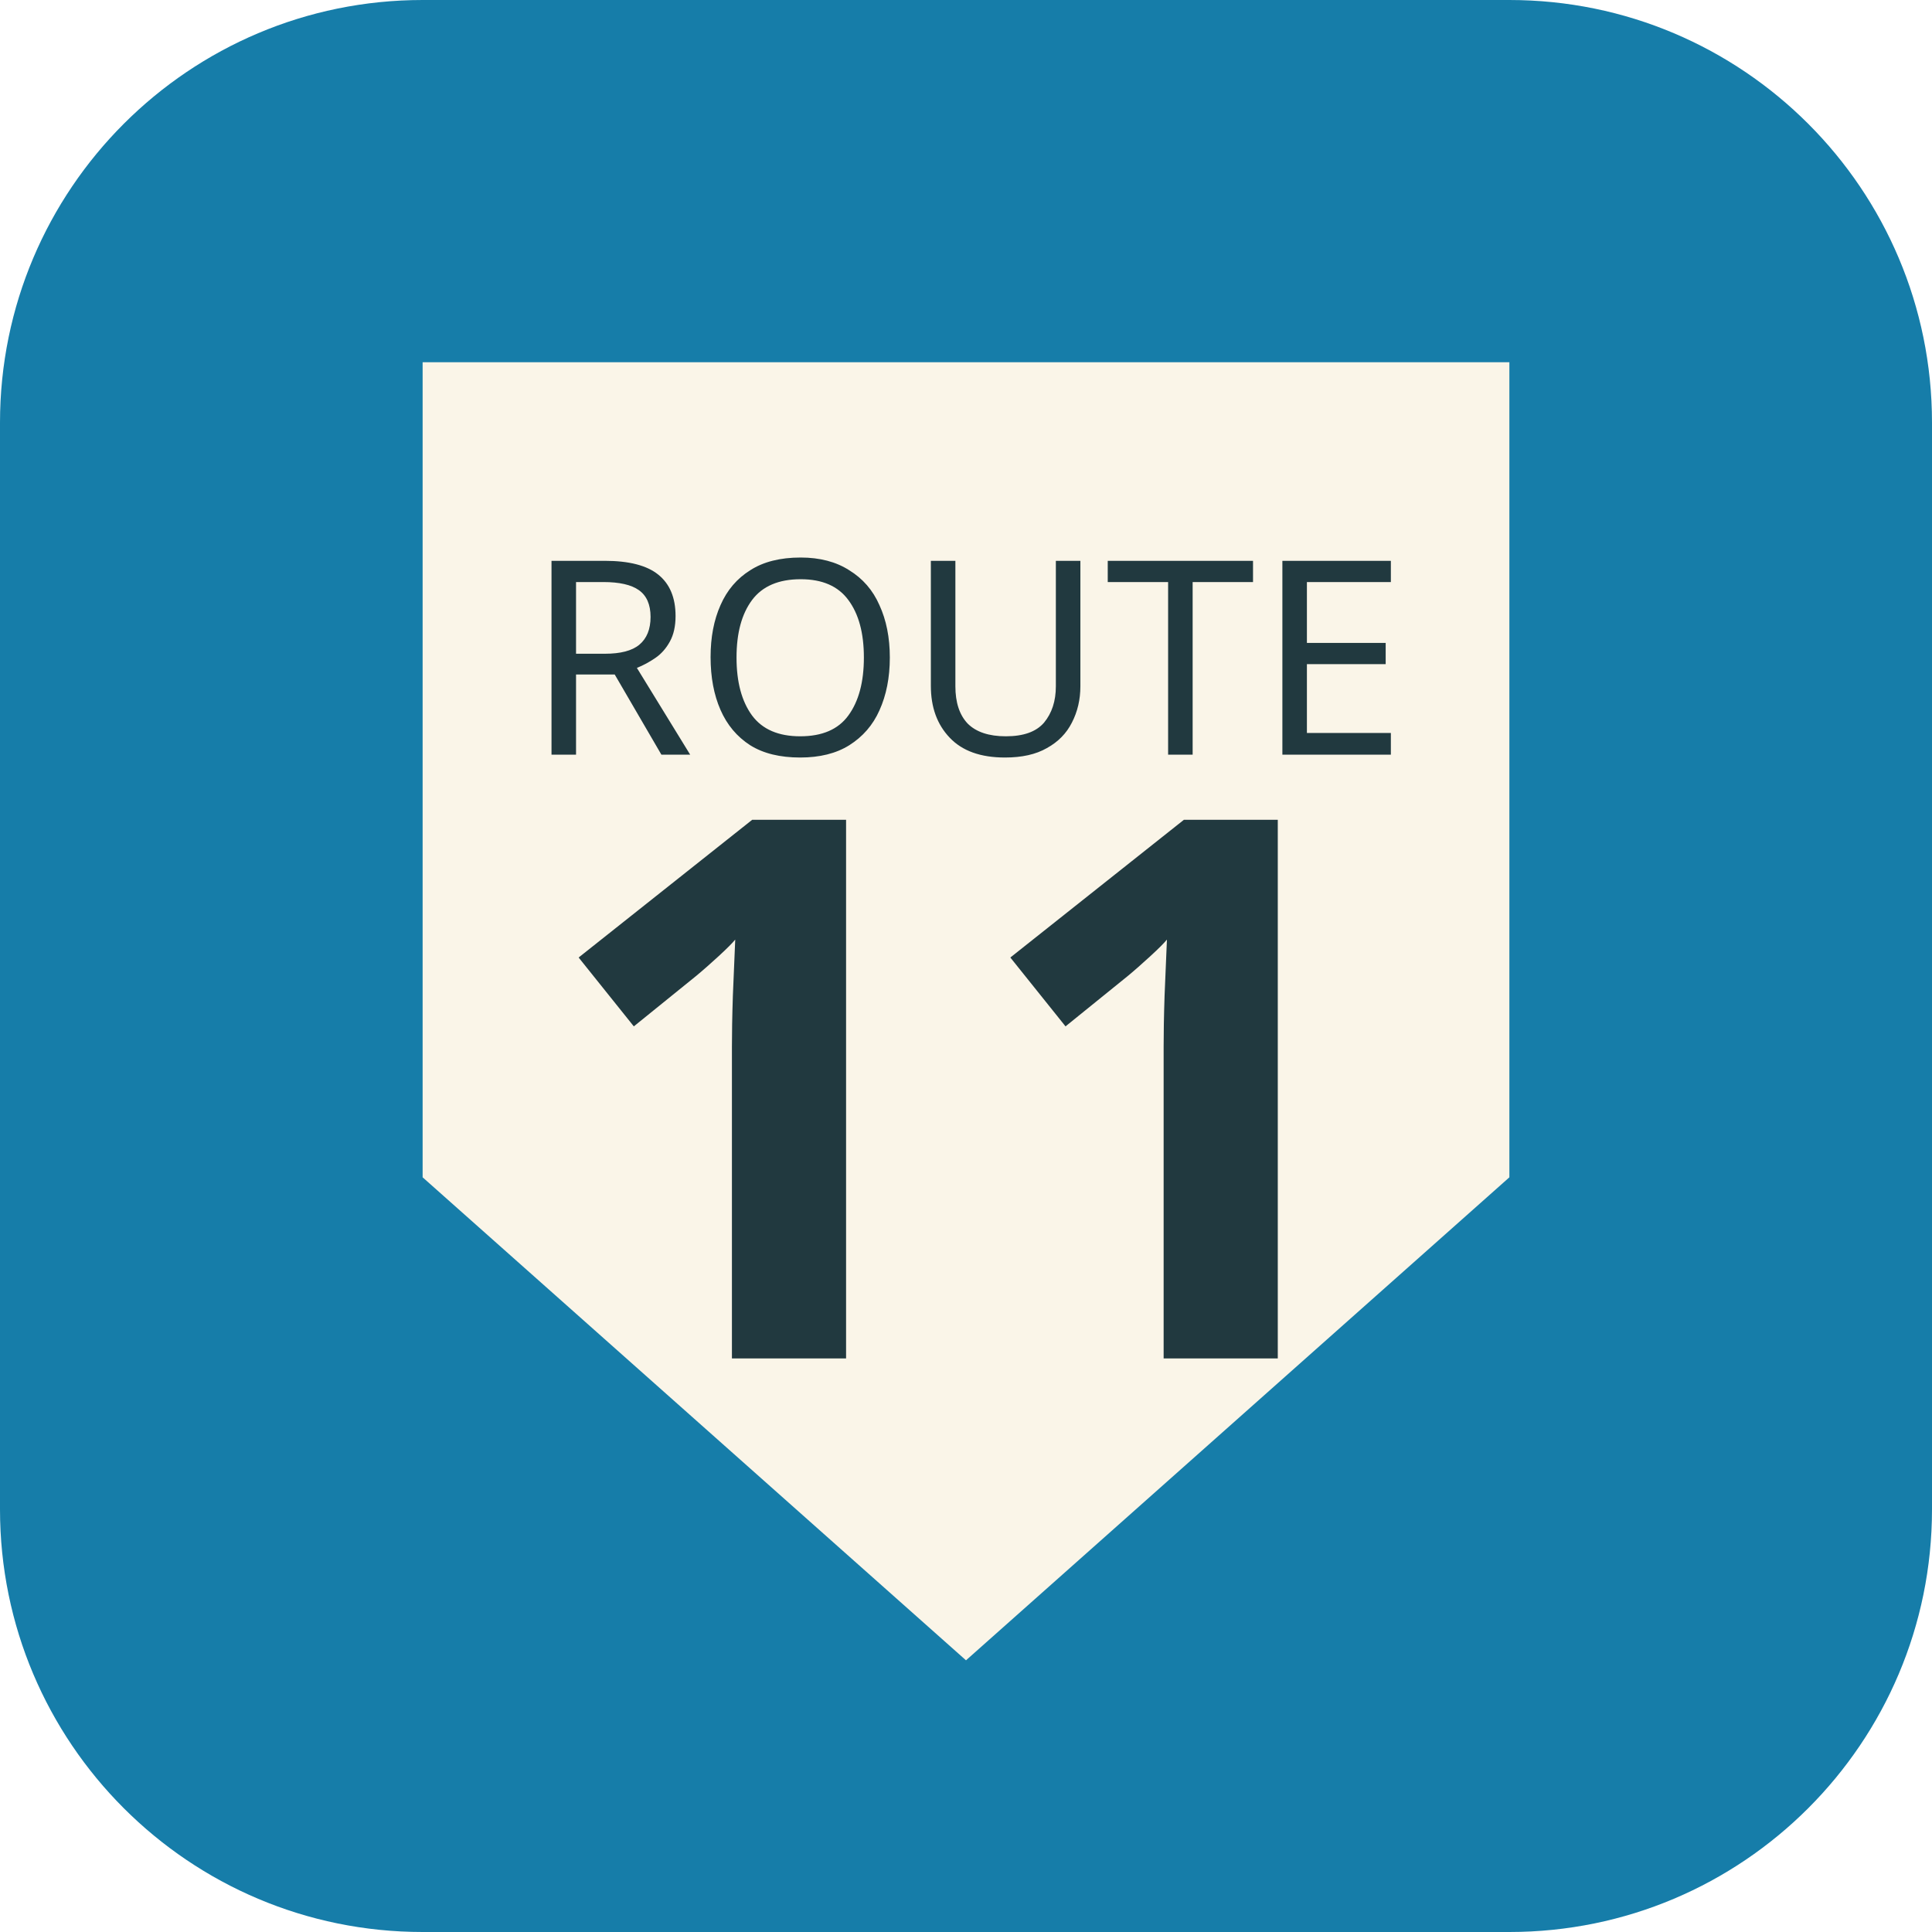
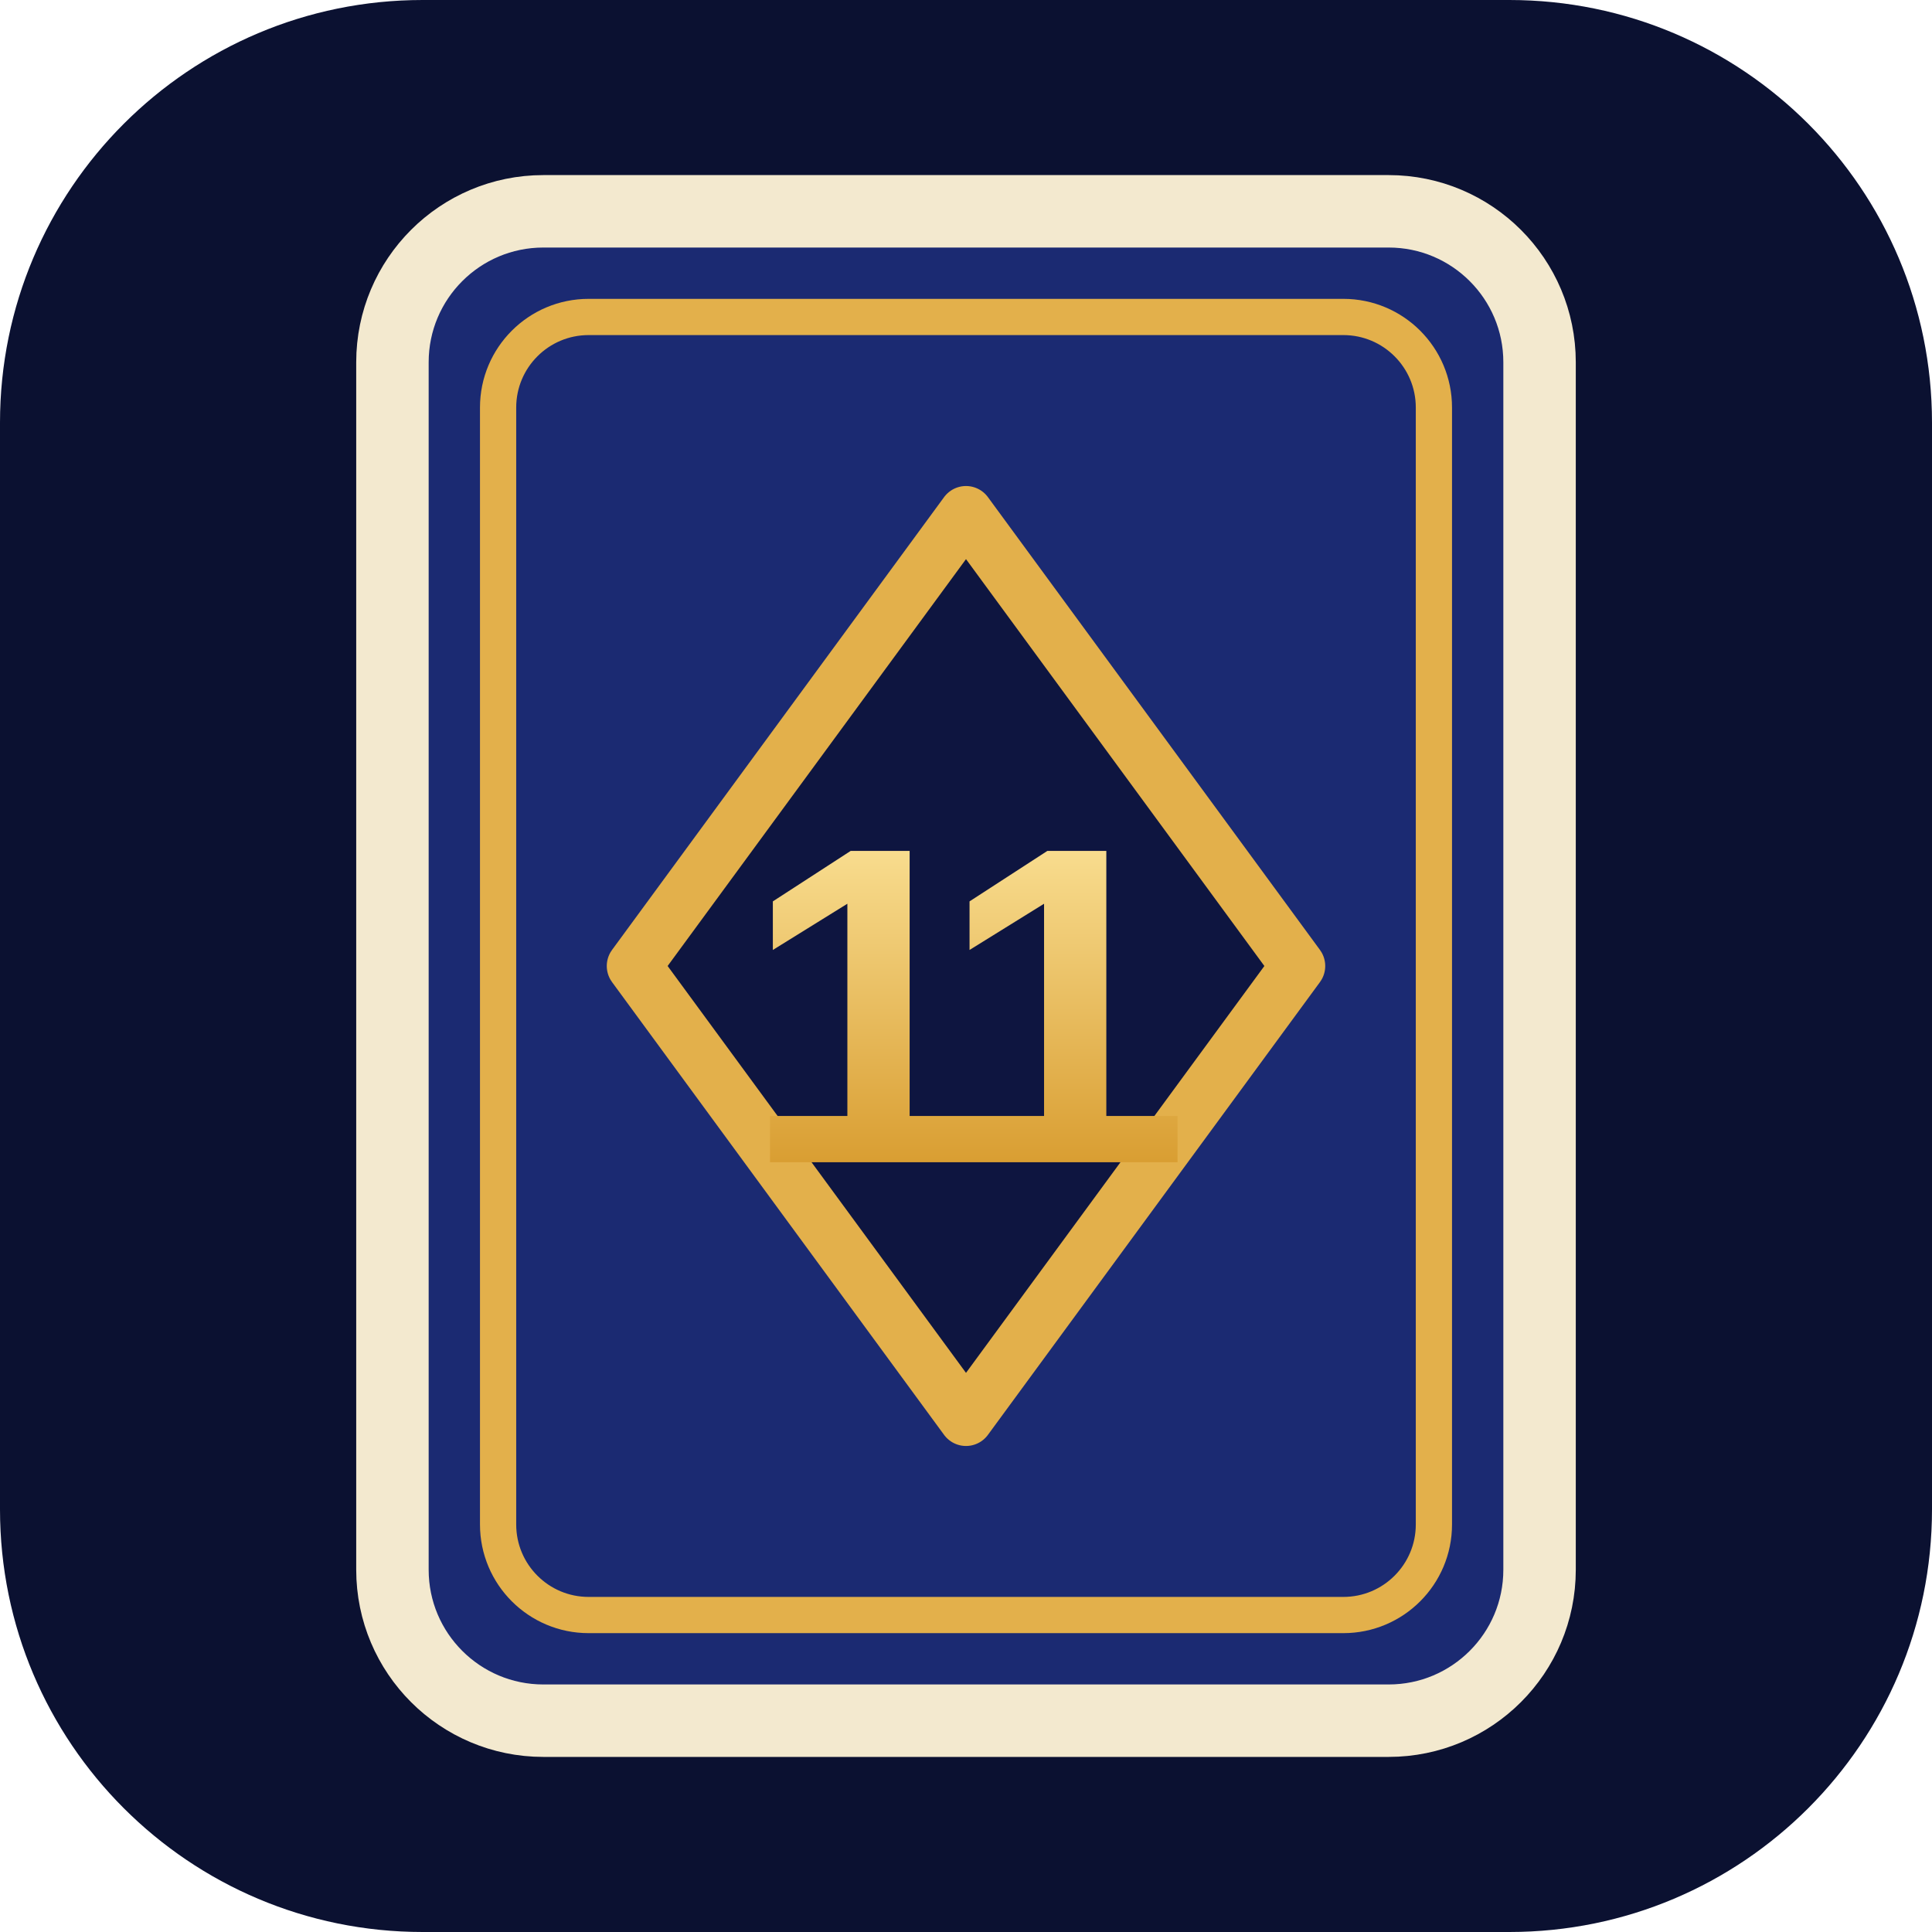
<svg xmlns="http://www.w3.org/2000/svg" viewBox="0 0 64 64">
-   <rect width="64" height="64" rx="14" fill="#167da9" />
-   <path d="M14 12h36v27L32 55 14 39z" fill="#faf5e8" />
-   <text x="32" y="25" text-anchor="middle" font-family="sans-serif" font-size="9" fill="#21393f">ROUTE</text>
-   <text x="32" y="45" text-anchor="middle" font-family="sans-serif" font-weight="bold" font-size="25" fill="#21393f">11</text>
+   <defs>
+     <linearGradient id="g" x1="0" y1="0" x2="0" y2="1">
+       <stop offset="0" stop-color="#F8DC8E" />
+       <stop offset="1" stop-color="#D99E32" />
+     </linearGradient>
+   </defs>
+   <rect width="64" height="64" rx="14" fill="#0B1131" />
+   <rect x="13" y="7" width="38" height="50" rx="5" fill="#1B2A72" stroke="#F3E9CF" stroke-width="2.4" />
+   <rect x="16.5" y="10.5" width="31" height="43" rx="3" fill="none" stroke="#E3B04B" stroke-width="1.2" />
+   <path d="M32 17l11 15-11 15-11-15z" fill="#0E1540" stroke="#E3B04B" stroke-width="1.8" stroke-linejoin="round" />
+   <text x="32" y="38.5" text-anchor="middle" font-family="Arial Black,Arial,sans-serif" font-weight="900" font-size="15" fill="url(#g)" letter-spacing="-1">11</text>
</svg>
